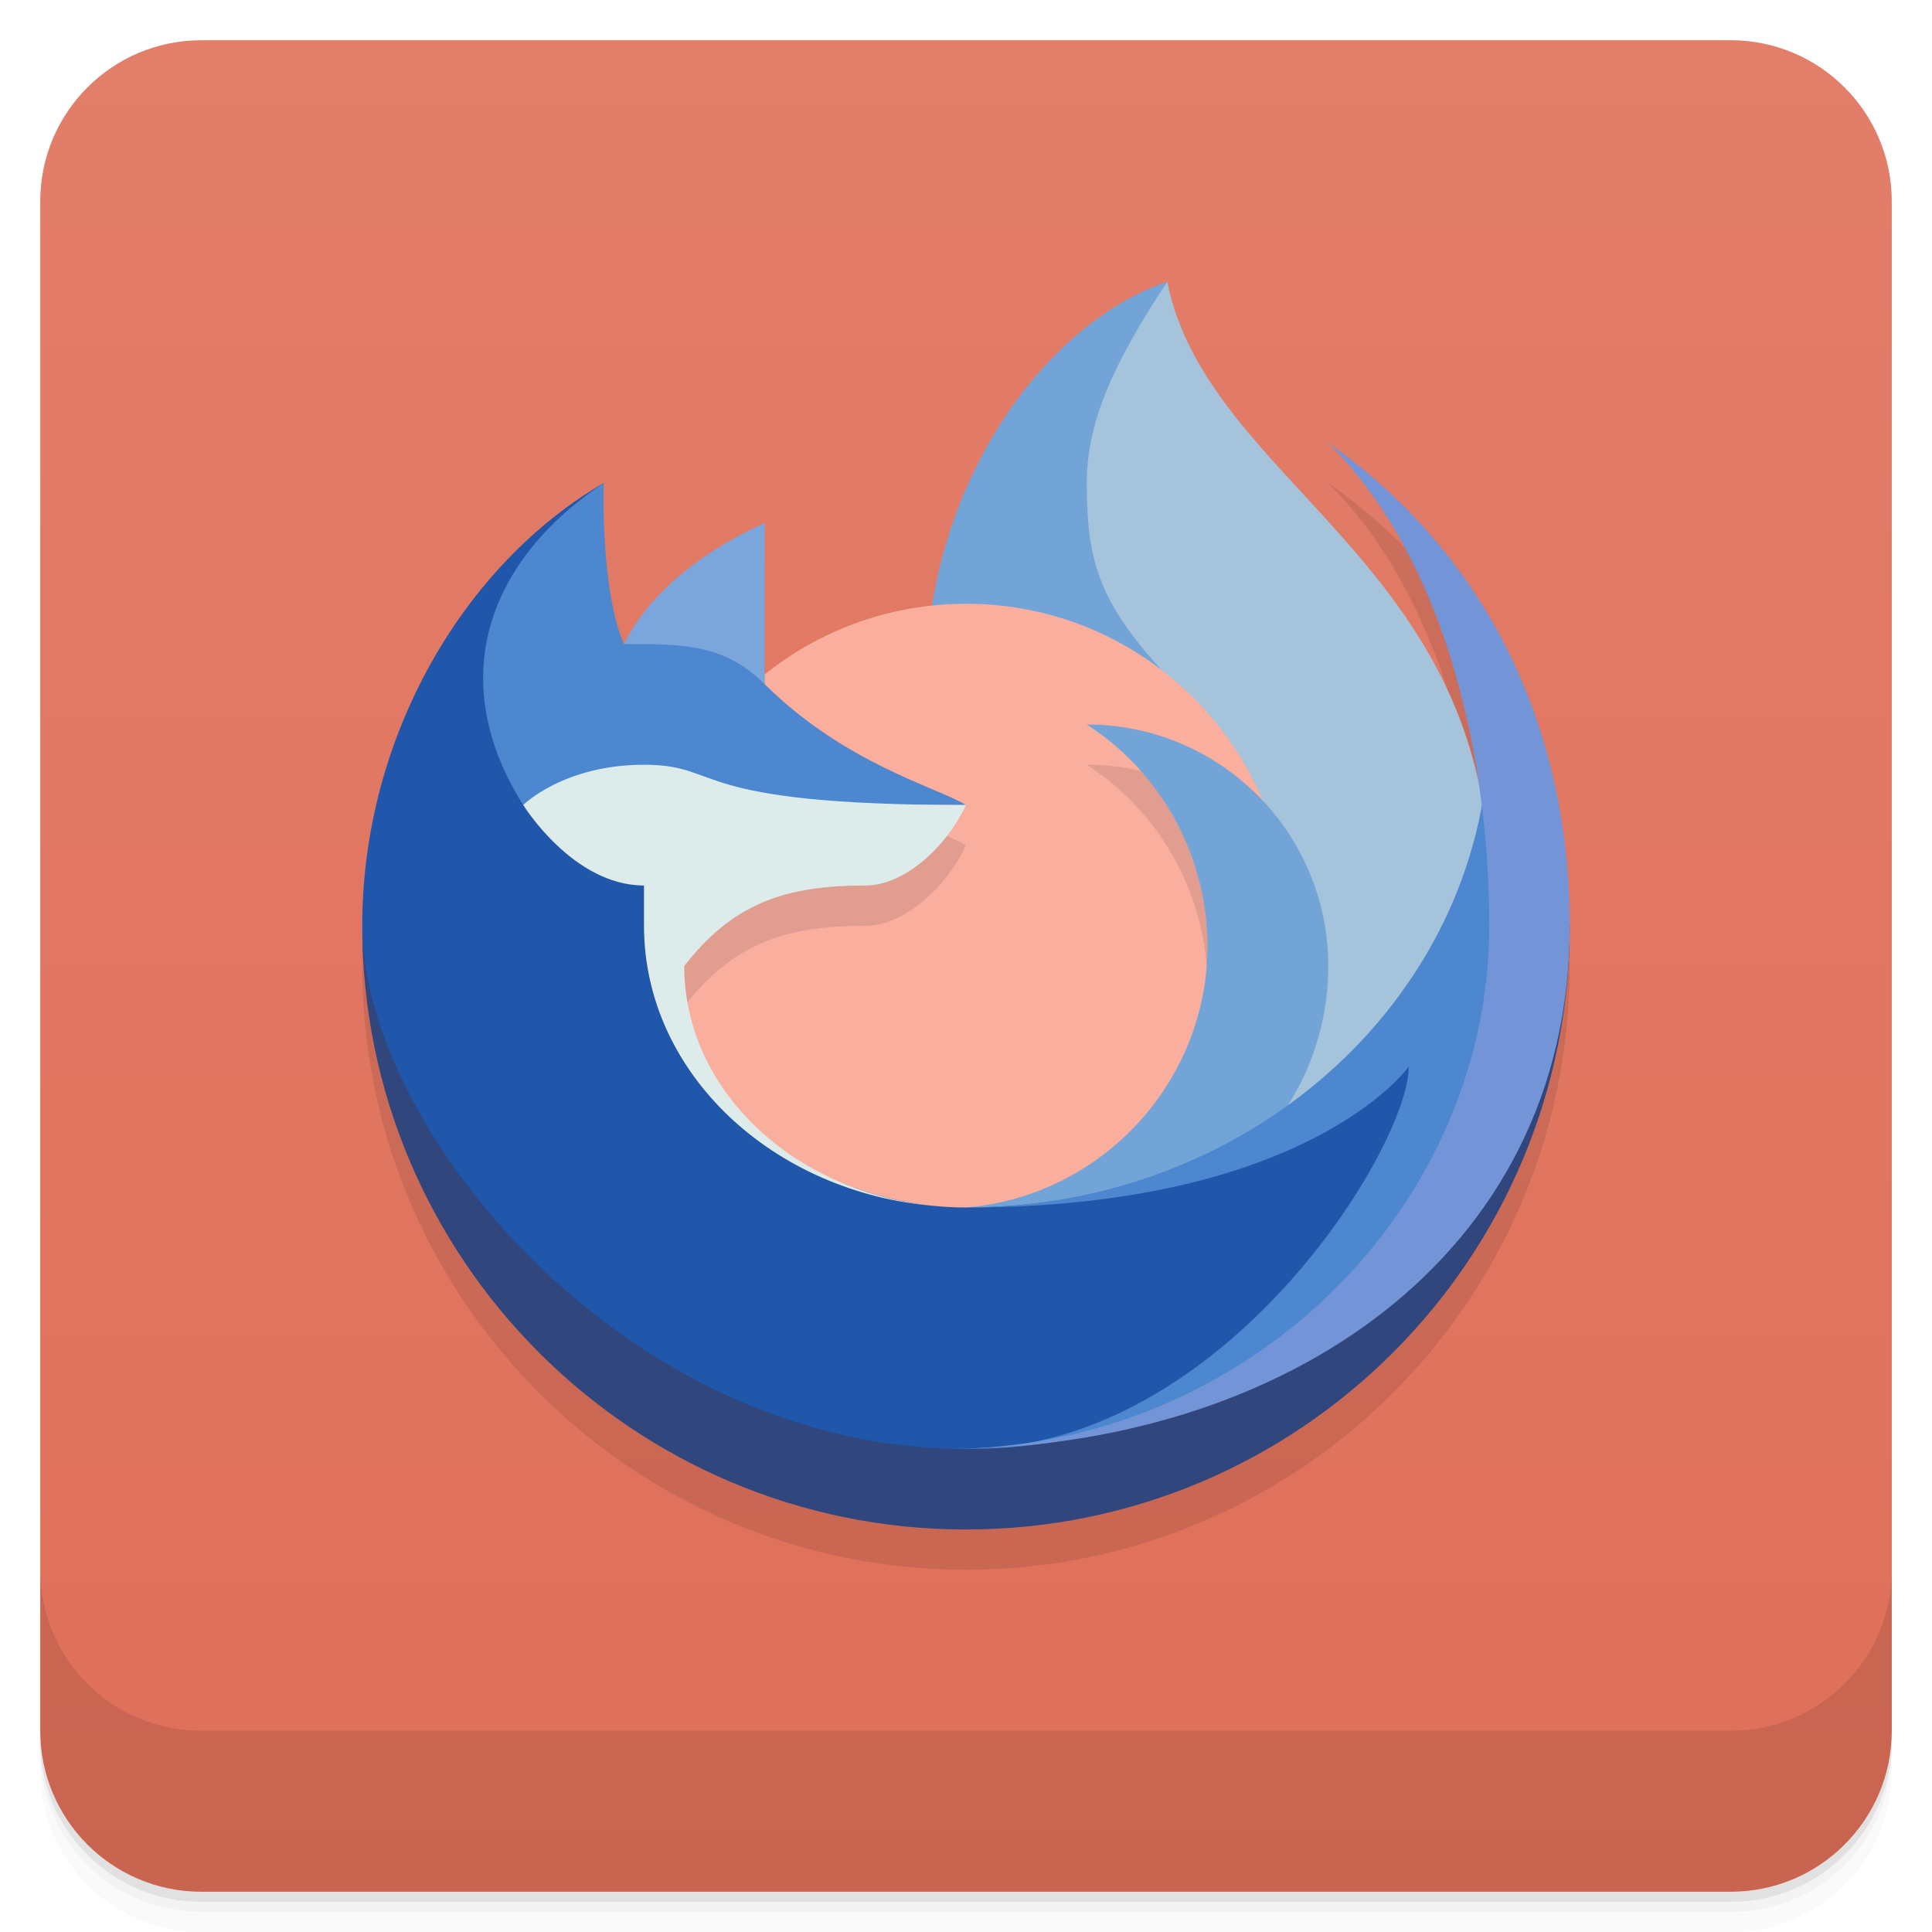
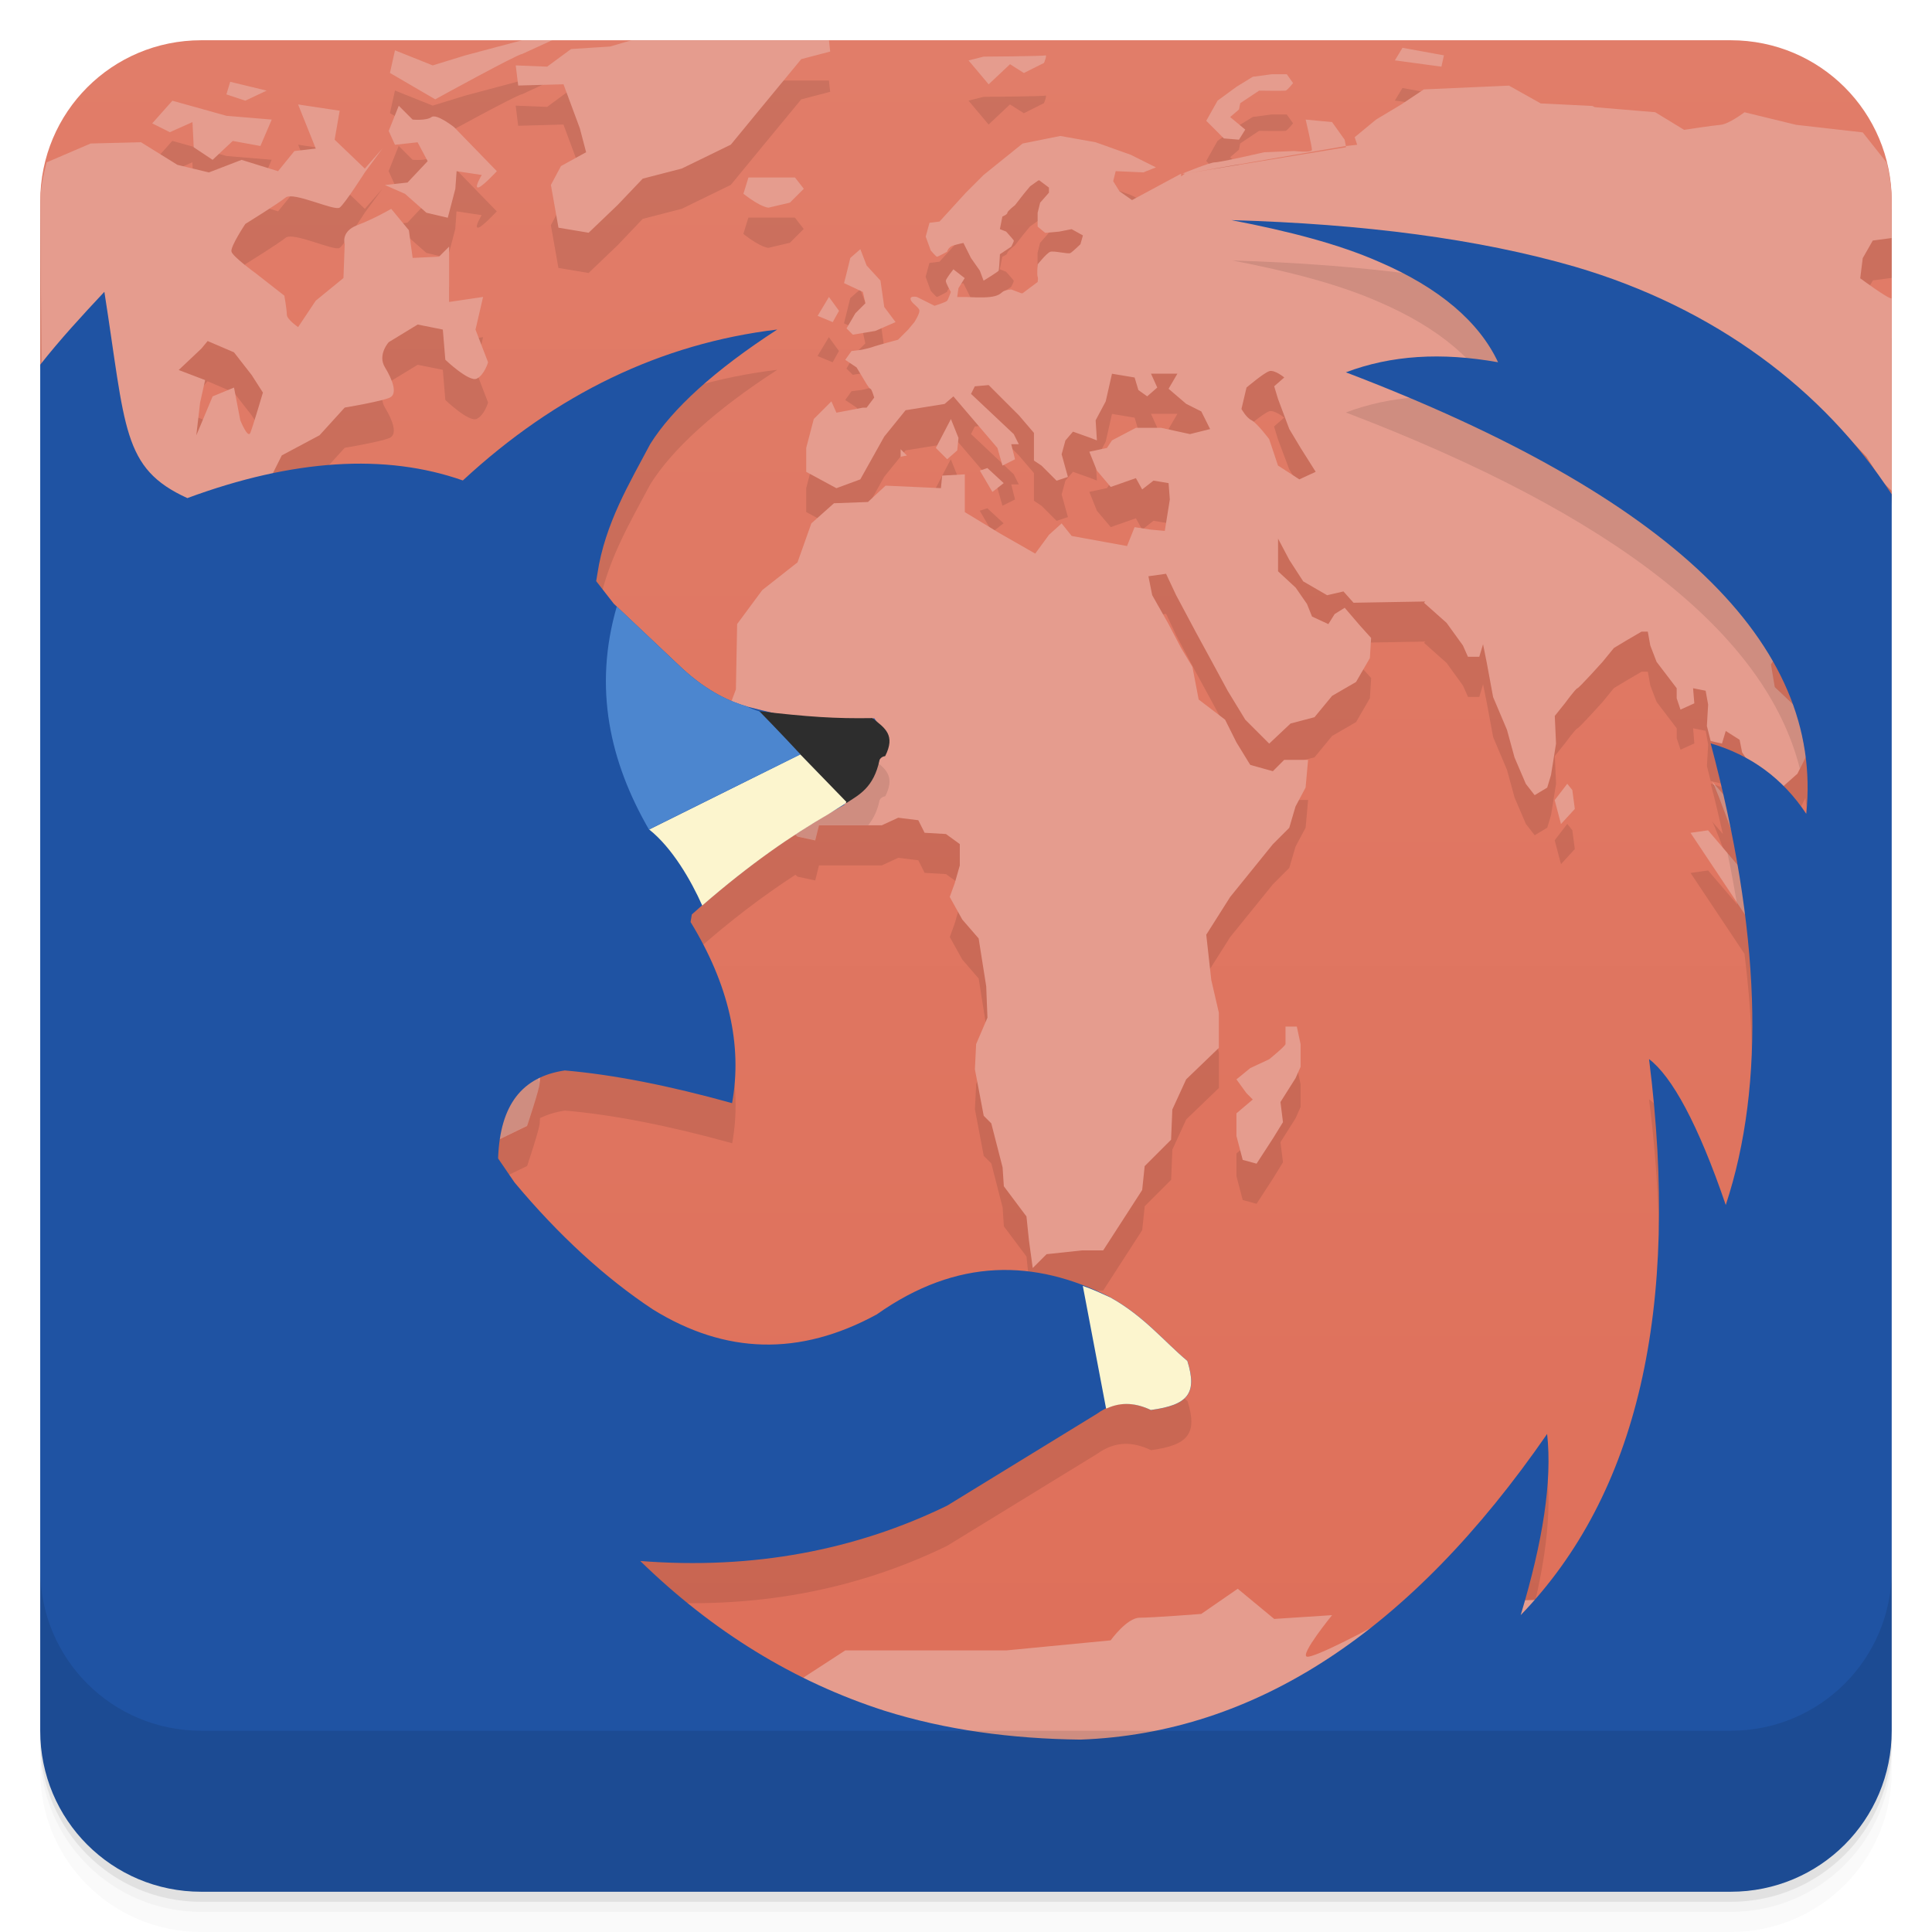
<svg xmlns="http://www.w3.org/2000/svg" version="1.1" viewBox="0 0 48 48">
  <defs>
-     <linearGradient id="linearGradient951" x2="0" y1="1" y2="47" gradientTransform="translate(-48,-48)" gradientUnits="userSpaceOnUse">
-       <stop style="stop-color:#df6f59" offset="0" />
-       <stop style="stop-color:#e27e6a" offset="1" />
+     <linearGradient id="bg" x1="1" x2="47" gradientTransform="rotate(-90,24,24)" gradientUnits="userSpaceOnUse">
+       <stop style="stop-color:#de6e58" offset="0" />
+       <stop style="stop-color:#e17d69" offset="1" tyle="stop-color:#e17d69" />
    </linearGradient>
  </defs>
+   <path d="m5 1c-2.216 0-4 1.784-4 4v4.062l4 35.938 40-2 2-30.717v-7.283c0-2.216-1.784-4-4-4h-38z" style="fill:url(#bg)" />
+   <path d="m16 1.906-0.844 0.25-0.969 0.062-0.594 0.438-0.781-0.031 0.062 0.5 1.125-0.031 0.406 1.094 0.156 0.594-0.625 0.344-0.25 0.469 0.188 1.062 0.75 0.125 0.719-0.688 0.625-0.656 0.969-0.25 1.219-0.594 0.719-0.875 1.031-1.25 0.719-0.188-0.031-0.281h-1.125l-3.469-0.094zm-2.219 0.062-0.812 0.031-1.406 0.375-0.812 0.25-0.938-0.375-0.125 0.562 1.125 0.656s2.045-1.125 2.156-1.125l0.812-0.375zm21.062 0.219-0.188 0.312 1.156 0.156 0.062-0.281-1.031-0.188zm-8.875 0.188c-0.056 0.022-1.531 0.031-1.531 0.031l-0.375 0.094 0.5 0.594 0.531-0.5 0.344 0.219 0.5-0.25s0.088-0.21 0.031-0.188zm5.625 0.469-0.469 0.062-0.406 0.25-0.469 0.344-0.281 0.5 0.438 0.438 0.375 0.031 0.156-0.25-0.375-0.312 0.219-0.188 0.031-0.156 0.469-0.312s0.608 0.008 0.656 0 0.188-0.188 0.188-0.188l-0.156-0.219h-0.375zm-25.875 0.188-0.094 0.312 0.469 0.156 0.531-0.25-0.906-0.219zm31.781 0.094-2.125 0.094-0.562 0.375-0.625 0.375-0.531 0.438 0.062 0.188-0.281 0.031v0.031l-4 0.656 3.998-0.688-0.031-0.156-0.312-0.438-0.656-0.062s0.156 0.667 0.156 0.75-0.438 0.031-0.438 0.031l-0.75 0.031s-1.083 0.25-1.219 0.25c-0.13 0-0.763 0.261-0.812 0.281h0.062l-3.654 2.688 3.561-2.688-1.219 0.656-0.312-0.219-0.156-0.25 0.062-0.25 0.688 0.031 0.312-0.125-0.625-0.312-0.875-0.312-0.875-0.156-0.938 0.188-0.969 0.781-0.438 0.438-0.656 0.719-0.25 0.031-0.094 0.344 0.125 0.344s0.134 0.156 0.156 0.156 0.25-0.125 0.25-0.125 0.027-0.118 0.156-0.156c0.13-0.039 0.25-0.062 0.25-0.062l0.188 0.375 0.219 0.312 0.094 0.25s0.364-0.222 0.375-0.25 0.031-0.406 0.031-0.406l0.281-0.188s0.074-0.134 0.062-0.156-0.188-0.219-0.188-0.219l-0.156-0.062 0.062-0.312s0.125-0.05 0.125-0.094 0.188-0.188 0.188-0.188l0.219-0.281 0.156-0.188 0.219-0.156 0.25 0.188v0.125l-0.219 0.25-0.062 0.25v0.344l0.188 0.156 0.344-0.031 0.312-0.062 0.281 0.156-0.062 0.219s-0.194 0.188-0.25 0.219-0.412-0.062-0.5-0.031-0.312 0.312-0.312 0.312-0.024 0.25 0 0.312c0.009 0.025 0.009 0.064 0 0.125l-0.373 0.281h-0.031l-0.25-0.094s-0.155 0.008-0.219 0.062c-0.064 0.055-0.121 0.102-0.312 0.125s-0.562 0-0.594 0h-0.219l0.031-0.219 0.156-0.25-0.281-0.219s-0.18 0.227-0.188 0.281c-8e-3 0.055 0.125 0.281 0.125 0.281s-0.062 0.18-0.094 0.219c-0.032 0.039-0.312 0.125-0.312 0.125l-0.438-0.219s-0.18-0.039-0.156 0.062 0.219 0.195 0.219 0.281-0.125 0.281-0.125 0.281l-0.156 0.188-0.25 0.25-0.344 0.094s-0.249 0.07-0.312 0.094c-0.064 0.023-0.25 0.062-0.25 0.062l-0.25 0.031-0.156 0.219 0.281 0.188 0.188 0.312s0.124 0.219 0.156 0.219 0.094 0.219 0.094 0.219l-0.188 0.25h-0.094l-0.656 0.125-0.125-0.281-0.438 0.438-0.188 0.719v0.594l0.75 0.406 0.594-0.219 0.594-1.062 0.531-0.656 0.969-0.156 0.219-0.188 1.094 1.281 0.125 0.438 0.312-0.156-0.094-0.375h0.188l-0.125-0.25-1.062-1 0.094-0.188 0.344-0.031 0.75 0.75 0.375 0.438v0.688l0.188 0.125 0.375 0.375 0.281-0.094-0.156-0.562 0.094-0.344 0.188-0.219 0.438 0.156 0.156 0.062-0.031-0.5 0.25-0.469 0.156-0.688 0.562 0.094 0.094 0.312 0.219 0.156 0.25-0.219-0.156-0.344h0.656l-0.219 0.375 0.438 0.375 0.375 0.188 0.219 0.438-0.5 0.125-0.719-0.156h-0.625l-0.594 0.312-0.125 0.188-0.438 0.094 0.188 0.469 0.344 0.406 0.625-0.219 0.156 0.281 0.281-0.219 0.375 0.062 0.031 0.406-0.125 0.781-0.344-0.031-0.406-0.062-0.188 0.469-1.375-0.25-0.25-0.312-0.312 0.281-0.344 0.469-0.875-0.5-0.875-0.531v-0.938l-0.562 0.031-0.031 0.312-1.375-0.062-0.438 0.406-0.844 0.031-0.562 0.5-0.344 0.969-0.875 0.688-0.625 0.844-0.031 1.625-0.107 0.285c-0.357-0.15-0.775-0.391-1.236-0.818l-1.688-1.594-0.438-0.562 0.031-0.188c0.188-1.25 0.809-2.265 1.312-3.219 0.548-0.874 1.6-1.836 3.156-2.844-2.885 0.346-5.491 1.601-7.812 3.75-1.385-0.488-2.968-0.542-4.725-0.176l0.225-0.447 0.938-0.5 0.625-0.688s0.934-0.156 1.125-0.25 0.066-0.438-0.125-0.75 0.094-0.625 0.094-0.625l0.719-0.438 0.625 0.125 0.062 0.75s0.59 0.562 0.781 0.469 0.281-0.406 0.281-0.406l-0.312-0.812 0.188-0.812-0.844 0.125v-1.375l-0.25 0.25-0.656 0.031-0.094-0.688-0.438-0.531s-0.429 0.25-0.844 0.406-0.312 0.469-0.312 0.469l-0.031 0.844-0.688 0.562-0.438 0.656s-0.281-0.188-0.281-0.312-0.062-0.469-0.062-0.469l-0.719-0.562s-0.562-0.406-0.594-0.531 0.344-0.688 0.344-0.688 0.809-0.5 1-0.656 1.216 0.344 1.344 0.25c0.128-0.094 0.625-0.875 0.625-0.875l0.438-0.594-0.438 0.5-0.75-0.719 0.125-0.719-1.031-0.156 0.438 1.094-0.531 0.062-0.406 0.5-0.906-0.281-0.812 0.312-0.781-0.188-0.906-0.562-1.25 0.031-1.094 0.469-0.152-0.061c-7.35e-5 0.01-0.004 0.019-0.004 0.029v4.062l4 35.938 19.359-0.969c-0.823-0.117-1.622-0.291-2.391-0.533-2.238-0.721-4.264-1.965-6.062-3.719 2.806 0.222 5.367-0.273 7.625-1.375l3.719-2.281c0.469-0.336 0.904-0.301 1.344-0.094 0.909-0.124 1.163-0.399 0.906-1.219-0.578-0.484-1.088-1.129-1.938-1.594-1.853-0.929-3.776-0.98-5.781 0.438-1.922 1.047-3.764 0.987-5.562-0.125-1.181-0.781-2.341-1.842-3.438-3.156l-0.406-0.594v-0.031c0.007-0.16 0.022-0.311 0.043-0.453l0.674-0.326s0.312-0.93 0.312-1.062c0-0.011 0.007-0.101 0.008-0.129 0.183-0.087 0.386-0.151 0.619-0.186 1.21 0.104 2.595 0.378 4.156 0.812 0.262-1.442-0.083-2.949-1.031-4.5l0.031-0.188c0.955-0.853 1.791-1.474 2.57-1.982l0.055 0.047 0.438 0.094 0.094-0.375h1.562l0.406-0.188 0.5 0.062 0.156 0.312 0.531 0.031 0.344 0.25v0.531l-0.125 0.438-0.125 0.344 0.312 0.562 0.406 0.469 0.188 1.188 0.031 0.781-0.281 0.656-0.031 0.625 0.219 1.156 0.188 0.188 0.281 1.094 0.031 0.469 0.562 0.75 0.062 0.594 0.094 0.688 0.344-0.344 0.875-0.094h0.531l0.969-1.5 0.062-0.594 0.656-0.656 0.031-0.75 0.344-0.75 0.812-0.781v-0.875l-0.188-0.812-0.125-1.125 0.594-0.938 1.062-1.312 0.406-0.406 0.156-0.531 0.25-0.469 0.062-0.688h-0.594l-0.281 0.281-0.562-0.156-0.344-0.562-0.281-0.562-0.656-0.5-0.156-0.812-0.281-0.469-0.312-0.594-0.406-0.719-0.094-0.469 0.438-0.062 0.25 0.531 0.5 0.938 0.375 0.688 0.406 0.75 0.438 0.719 0.594 0.594 0.531-0.5 0.594-0.156 0.438-0.531 0.594-0.344 0.344-0.594 0.031-0.5-0.281-0.312-0.375-0.438-0.25 0.156-0.156 0.25-0.406-0.188-0.125-0.312-0.281-0.406-0.438-0.406v-0.812l0.281 0.531 0.344 0.531 0.594 0.344 0.406-0.094 0.25 0.281 1.781-0.031-0.031 0.031 0.562 0.5 0.406 0.562 0.125 0.281h0.281l0.094-0.312 0.094 0.469 0.156 0.844 0.344 0.812 0.188 0.688 0.281 0.656 0.219 0.281 0.312-0.188 0.094-0.312 0.125-0.781-0.031-0.688 0.25-0.312s0.265-0.363 0.312-0.375 0.625-0.656 0.625-0.656l0.281-0.344 0.312-0.188 0.375-0.219h0.156l0.062 0.344 0.156 0.406 0.5 0.656v0.25l0.094 0.281 0.344-0.156-0.031-0.375 0.312 0.062 0.062 0.344-0.031 0.531 0.094 0.375 0.281 0.062 0.094-0.312 0.344 0.219 0.062 0.312 0.105 0.158c-0.277-0.152-0.567-0.286-0.887-0.379 0.114 0.427 0.208 0.839 0.303 1.252l-0.271-0.312c0.055 0.065 0.254 0.607 0.451 1.135 0.064 0.315 0.125 0.626 0.178 0.932l-0.725-0.848-0.436 0.062 1.34 2.01c0.353 2.778 0.21 5.192-0.465 7.238-0.687-2.016-1.343-3.2-1.906-3.625 0.785 6.22-0.293 10.818-3.188 13.812 0.548-1.828 0.785-3.319 0.656-4.5-2.657 3.847-5.596 6.217-8.824 7.146l15.387-0.77 1.941-29.803c-0.323-0.485-0.689-0.947-1.082-1.391 0.005 0.005 0.011 4.64e-4 0.016 0.006 0.203 0.215 0.5 0.531 0.5 0.531s0.356 0.559 0.406 0.625c0.018 0.023 0.094 0.097 0.164 0.164l0.055-0.85v-3.877c-0.085 0.017-0.781-0.5-0.781-0.5l0.062-0.5 0.25-0.438 0.469-0.062v-1.688l-0.719-0.938-1.656-0.188-1.281-0.312s-0.391 0.296-0.594 0.312c-0.203 0.017-0.906 0.125-0.906 0.125l-0.719-0.438-1.5-0.125-0.062-0.031-1.281-0.062-0.781-0.438zm-33.219 0.375-0.5 0.562 0.438 0.219 0.562-0.25 0.031 0.625 0.469 0.312 0.5-0.469 0.688 0.125 0.281-0.656-1.125-0.094-1.344-0.375zm5.625 0.125-0.25 0.625 0.156 0.344 0.562-0.062 0.25 0.469-0.5 0.531-0.562 0.062 0.5 0.219 0.531 0.469 0.531 0.125 0.188-0.719 0.031-0.438 0.625 0.094s-0.189 0.312-0.094 0.312 0.469-0.406 0.469-0.406l-1.062-1.094s-0.435-0.344-0.562-0.25-0.469 0.062-0.469 0.062l-0.344-0.344zm8.688 1.781-0.125 0.406c0.454 0.351 0.625 0.344 0.625 0.344l0.531-0.125 0.344-0.344-0.219-0.281h-1.156zm2.781 1.781-0.25 0.219c-0.072 0.305-0.156 0.625-0.156 0.625l0.469 0.219 0.062 0.281-0.25 0.25-0.219 0.375 0.156 0.156 0.562-0.094 0.5-0.219-0.281-0.375-0.094-0.656-0.344-0.375-0.156-0.406zm-0.781 1.188-0.281 0.469 0.375 0.156 0.156-0.281-0.25-0.344zm-15.439 1.094 0.656 0.281 0.438 0.562 0.281 0.438s-0.249 0.844-0.312 1-0.25-0.312-0.25-0.312l-0.156-0.812-0.531 0.219-0.406 0.969 0.094-0.812 0.125-0.562-0.656-0.25 0.562-0.531 0.156-0.188zm26.375 0.75c0.135-0.044 0.375 0.156 0.375 0.156l-0.25 0.219 0.094 0.312 0.281 0.75 0.281 0.469 0.375 0.594-0.406 0.188-0.531-0.344-0.219-0.656s-0.302-0.402-0.438-0.469-0.25-0.281-0.25-0.281l0.125-0.531s0.427-0.362 0.562-0.406zm-7.906 1.188-0.375 0.719 0.281 0.281 0.25-0.219 0.031-0.312-0.188-0.469zm-1.25 0.75v0.188l0.156-0.031-0.156-0.156zm2.156 0.469-0.188 0.062 0.312 0.531 0.281-0.219-0.406-0.375zm19.518 4.799c0.195 0.342 0.344 0.692 0.473 1.043l-0.426-0.404-0.094-0.562 0.047-0.076zm0.807 2.398c0.057 0.458 0.071 0.922 0.021 1.395-0.171-0.258-0.365-0.482-0.57-0.688l0.352-0.311 0.197-0.396zm-5.916 0.646-0.312 0.406 0.156 0.594 0.344-0.375-0.062-0.469-0.125-0.156zm-7 6.031v0.438c-0.023 0.066-0.406 0.375-0.406 0.375l-0.469 0.219-0.344 0.281 0.25 0.344 0.156 0.156-0.406 0.344v0.562l0.156 0.594 0.344 0.094 0.406-0.625 0.25-0.406-0.062-0.5 0.375-0.594 0.125-0.281v-0.562l-0.094-0.438h-0.281z" style="opacity:.1" />
+   <path d="m15.372 15.878c-0.672 2.1-0.252 3.992 0.751 5.731l3.764-1.867c-0.499-0.538-1.018-1.067-1.018-1.067-0.385-0.104-0.879-0.42-1.482-0.978l-1.541-1.462z" style="opacity:.1" />
+   <path d="m12.969 1-1.406 0.375-0.812 0.25-0.938-0.375-0.125 0.562 1.125 0.656s2.045-1.125 2.156-1.125l0.75-0.344h-0.75zm2.719 0-0.531 0.156-0.969 0.062-0.594 0.438-0.781-0.031 0.062 0.5 1.125-0.031 0.406 1.094 0.156 0.594-0.625 0.344-0.25 0.469 0.188 1.062 0.75 0.125 0.719-0.688 0.625-0.656 0.969-0.25 1.219-0.594 0.719-0.875 1.031-1.25 0.719-0.188-0.031-0.281h-4.906zm19.156 0.188-0.188 0.312 1.156 0.156 0.062-0.281-1.031-0.188zm-8.875 0.188c-0.056 0.022-1.531 0.031-1.531 0.031l-0.375 0.094 0.5 0.594 0.531-0.5 0.344 0.219 0.5-0.25s0.088-0.21 0.031-0.188zm5.625 0.469-0.469 0.062-0.406 0.25-0.469 0.344-0.281 0.5 0.438 0.438 0.375 0.031 0.156-0.25-0.375-0.312 0.219-0.188 0.031-0.156 0.469-0.312s0.608 0.008 0.656 0 0.188-0.188 0.188-0.188l-0.156-0.219h-0.375zm-25.875 0.188-0.094 0.312 0.469 0.156 0.531-0.25-0.906-0.219zm31.781 0.094-2.125 0.094-0.562 0.375-0.625 0.375-0.531 0.438 0.062 0.188-0.281 0.031v0.031l-4 0.656-0.094 0.068c-0.001-0.024 0.002-0.044 0-0.068l-1.219 0.656-0.312-0.219-0.156-0.25 0.062-0.25 0.688 0.031 0.312-0.125-0.625-0.312-0.875-0.312-0.875-0.156-0.938 0.188-0.969 0.781-0.438 0.438-0.656 0.719-0.25 0.031-0.094 0.344 0.125 0.344s0.134 0.156 0.156 0.156 0.25-0.125 0.25-0.125 0.027-0.118 0.156-0.156c0.13-0.039 0.25-0.062 0.25-0.062l0.188 0.375 0.219 0.312 0.094 0.25s0.364-0.222 0.375-0.25 0.031-0.406 0.031-0.406l0.281-0.188s0.074-0.134 0.062-0.156-0.188-0.219-0.188-0.219l-0.156-0.062 0.062-0.312s0.125-0.05 0.125-0.094 0.188-0.188 0.188-0.188l0.219-0.281 0.156-0.188 0.219-0.156 0.25 0.188v0.125l-0.219 0.25-0.062 0.25v0.344l0.188 0.156 0.344-0.031 0.312-0.062 0.281 0.156-0.062 0.219s-0.194 0.188-0.25 0.219-0.412-0.062-0.5-0.031-0.312 0.312-0.312 0.312-0.024 0.25 0 0.312c0.009 0.025 0.009 0.064 0 0.125l-0.375 0.281h-0.031l-0.25-0.094s-0.155 0.008-0.219 0.062c-0.064 0.055-0.121 0.102-0.312 0.125s-0.562 0-0.594 0h-0.219l0.031-0.219 0.156-0.25-0.281-0.219s-0.18 0.227-0.188 0.281c-8e-3 0.055 0.125 0.281 0.125 0.281s-0.062 0.18-0.094 0.219c-0.032 0.039-0.312 0.125-0.312 0.125l-0.438-0.219s-0.18-0.039-0.156 0.062 0.219 0.195 0.219 0.281-0.125 0.281-0.125 0.281l-0.156 0.188-0.25 0.25-0.344 0.094s-0.249 0.07-0.312 0.094c-0.064 0.023-0.25 0.062-0.25 0.062l-0.25 0.031-0.156 0.219 0.281 0.188 0.188 0.312s0.124 0.219 0.156 0.219 0.094 0.219 0.094 0.219l-0.188 0.25h-0.094l-0.656 0.125-0.125-0.281-0.438 0.438-0.188 0.719v0.594l0.75 0.406 0.594-0.219 0.594-1.062 0.531-0.656 0.969-0.156 0.219-0.188 1.094 1.281 0.125 0.438 0.312-0.156-0.094-0.375h0.188l-0.125-0.25-1.062-1 0.094-0.188 0.344-0.031 0.75 0.75 0.375 0.438v0.688l0.188 0.125 0.375 0.375 0.281-0.094-0.156-0.562 0.094-0.344 0.188-0.219 0.438 0.156 0.156 0.062-0.031-0.5 0.25-0.469 0.156-0.688 0.562 0.094 0.094 0.312 0.219 0.156 0.25-0.219-0.156-0.344h0.656l-0.219 0.375 0.438 0.375 0.375 0.188 0.219 0.438-0.5 0.125-0.719-0.156h-0.625l-0.594 0.312-0.125 0.188-0.438 0.094 0.188 0.469 0.344 0.406 0.625-0.219 0.156 0.281 0.281-0.219 0.375 0.062 0.031 0.406-0.125 0.781-0.344-0.031-0.406-0.062-0.188 0.469-1.375-0.25-0.25-0.312-0.312 0.281-0.344 0.469-0.875-0.5-0.875-0.531v-0.938l-0.562 0.031-0.031 0.312-1.375-0.062-0.438 0.406-0.844 0.031-0.562 0.5-0.344 0.969-0.875 0.688-0.625 0.844-0.031 1.625-0.188 0.5-0.062 0.594 0.375 0.656 0.219 0.625 0.75 0.906 0.438 0.375 0.438 0.094 0.094-0.375h1.562l0.406-0.188 0.5 0.062 0.156 0.312 0.531 0.031 0.344 0.25v0.531l-0.125 0.438-0.125 0.344 0.312 0.562 0.406 0.469 0.188 1.188 0.031 0.781-0.281 0.656-0.031 0.625 0.219 1.156 0.188 0.188 0.281 1.094 0.031 0.469 0.562 0.75 0.062 0.594 0.094 0.688 0.344-0.344 0.875-0.094h0.531l0.969-1.5 0.062-0.594 0.656-0.656 0.031-0.75 0.344-0.75 0.812-0.781v-0.875l-0.188-0.812-0.125-1.125 0.594-0.938 1.062-1.312 0.406-0.406 0.156-0.531 0.25-0.469 0.062-0.688h-0.594l-0.281 0.281-0.562-0.156-0.344-0.562-0.281-0.562-0.656-0.5-0.156-0.812-0.281-0.469-0.312-0.594-0.406-0.719-0.094-0.469 0.438-0.062 0.25 0.531 0.5 0.938 0.375 0.688 0.406 0.75 0.438 0.719 0.594 0.594 0.531-0.5 0.594-0.156 0.438-0.531 0.594-0.344 0.344-0.594 0.031-0.5-0.281-0.312-0.375-0.438-0.25 0.156-0.156 0.25-0.406-0.188-0.125-0.312-0.281-0.406-0.438-0.406v-0.812l0.281 0.531 0.344 0.531 0.594 0.344 0.406-0.094 0.25 0.281 1.781-0.031-0.031 0.031 0.562 0.5 0.406 0.562 0.125 0.281h0.281l0.094-0.312 0.094 0.469 0.156 0.844 0.344 0.812 0.188 0.688 0.281 0.656 0.219 0.281 0.312-0.188 0.094-0.312 0.125-0.781-0.031-0.688 0.25-0.312s0.265-0.363 0.312-0.375 0.625-0.656 0.625-0.656l0.281-0.344 0.312-0.188 0.375-0.219h0.156l0.062 0.344 0.156 0.406 0.5 0.656v0.25l0.094 0.281 0.344-0.156-0.031-0.375 0.312 0.062 0.062 0.344-0.031 0.531 0.094 0.375 0.281 0.062 0.094-0.312 0.344 0.219 0.062 0.312 0.312 0.469 0.312 0.344 0.219 0.188 0.531-0.469 0.219-0.438-0.094-0.5-0.094-0.656-0.594-0.562-0.094-0.562 0.25-0.406s0.16-0.322 0.312-0.156 0.224 0.193 0.156 0.375-0.188 0.594-0.188 0.594l0.375 0.156 0.156-0.531-0.156-0.375 0.375-0.156 0.688-0.344 0.438-0.531 0.344-0.812-0.031-0.594-0.344-0.781-0.688-0.812-0.438-0.406-0.219-0.625 0.406-0.094s0.235-0.403 0.438-0.188 0.5 0.531 0.5 0.531 0.356 0.559 0.406 0.625c0.024 0.031 0.122 0.125 0.219 0.219v-4.781c-0.085 0.017-0.781-0.5-0.781-0.5l0.062-0.5 0.25-0.438 0.469-0.062v-0.906c0-0.333-0.049-0.66-0.125-0.969l-0.594-0.75-1.656-0.188-1.281-0.312s-0.391 0.296-0.594 0.312c-0.203 0.017-0.906 0.125-0.906 0.125l-0.719-0.438-1.5-0.125-0.062-0.031-1.281-0.062-0.781-0.438zm-8.062 2.188 4-0.688-0.031-0.156-0.312-0.438-0.656-0.062s0.156 0.667 0.156 0.75-0.438 0.031-0.438 0.031l-0.75 0.031s-1.083 0.25-1.219 0.25c-0.13 0-0.763 0.261-0.812 0.281h0.062zm-25.156-1.812-0.5 0.562 0.438 0.219 0.562-0.25 0.031 0.625 0.469 0.312 0.5-0.469 0.688 0.125 0.281-0.656-1.125-0.094-1.344-0.375zm3.125 0.094 0.438 1.094-0.531 0.062-0.406 0.5-0.906-0.281-0.812 0.312-0.781-0.188-0.906-0.562-1.25 0.031-1.094 0.469c-0.077 0.312-0.156 0.632-0.156 0.969 3e-4 -5e-5 0.062 9.562 0.062 9.562l0.719-0.5 0.562-0.188h0.812l1.125-0.25 0.406 0.531-0.062 0.625 0.469 0.406 0.062-0.438s-0.03-0.719-0.094-0.906 0.562-0.625 0.562-0.625l0.5-0.625 0.594-0.719 0.281-0.562 0.938-0.5 0.625-0.688s0.934-0.156 1.125-0.25 0.066-0.438-0.125-0.75 0.094-0.625 0.094-0.625l0.719-0.438 0.625 0.125 0.062 0.75s0.59 0.562 0.781 0.469 0.281-0.406 0.281-0.406l-0.312-0.812 0.188-0.812-0.844 0.125v-1.375l-0.25 0.25-0.656 0.031-0.094-0.688-0.438-0.531s-0.429 0.25-0.844 0.406-0.312 0.469-0.312 0.469l-0.031 0.844-0.688 0.562-0.438 0.656s-0.281-0.188-0.281-0.312-0.062-0.469-0.062-0.469l-0.719-0.562s-0.562-0.406-0.594-0.531 0.344-0.688 0.344-0.688 0.809-0.5 1-0.656 1.216 0.344 1.344 0.25c0.128-0.094 0.625-0.875 0.625-0.875l0.438-0.594-0.438 0.5-0.75-0.719 0.125-0.719-1.031-0.156zm2.5 0.031-0.25 0.625 0.156 0.344 0.562-0.062 0.25 0.469-0.5 0.531-0.562 0.062 0.5 0.219 0.531 0.469 0.531 0.125 0.188-0.719 0.031-0.438 0.625 0.094s-0.189 0.312-0.094 0.312 0.469-0.406 0.469-0.406l-1.062-1.094s-0.435-0.344-0.562-0.25-0.469 0.062-0.469 0.062l-0.344-0.344zm8.688 1.781-0.125 0.406c0.454 0.351 0.625 0.344 0.625 0.344l0.531-0.125 0.344-0.344-0.219-0.281h-1.156zm2.781 1.781-0.25 0.219c-0.072 0.305-0.156 0.625-0.156 0.625l0.469 0.219 0.062 0.281-0.25 0.25-0.219 0.375 0.156 0.156 0.562-0.094 0.5-0.219-0.281-0.375-0.094-0.656-0.344-0.375-0.156-0.406zm-0.781 1.188-0.281 0.469 0.375 0.156 0.156-0.281-0.25-0.344zm-15.438 1.094 0.656 0.281 0.438 0.562 0.281 0.438s-0.249 0.844-0.312 1-0.25-0.312-0.25-0.312l-0.156-0.812-0.531 0.219-0.406 0.969 0.094-0.812 0.125-0.562-0.656-0.25 0.562-0.531 0.156-0.188zm26.375 0.75c0.135-0.044 0.375 0.156 0.375 0.156l-0.25 0.219 0.094 0.312 0.281 0.75 0.281 0.469 0.375 0.594-0.406 0.188-0.531-0.344-0.219-0.656s-0.302-0.402-0.438-0.469-0.25-0.281-0.25-0.281l0.125-0.531s0.427-0.362 0.562-0.406zm-7.906 1.188-0.375 0.719 0.281 0.281 0.25-0.219 0.031-0.312-0.188-0.469zm-1.25 0.75v0.188l0.156-0.031-0.156-0.156zm2.156 0.469-0.188 0.062 0.312 0.531 0.281-0.219-0.406-0.375zm-17.646 7.262c-3.83-0.316-1.645 8.413 4.771 10.645l0.469-1.094 0.969-0.469s0.312-0.93 0.312-1.062 0.094-1.531 0.094-1.531l0.75-1.031c-3.446-3.825-5.867-5.333-7.365-5.457zm35.646 0.52c0.113 0.133 0.816 2.219 0.906 2.219s0.625 0.062 0.625 0.062l-0.281-0.844-1.25-1.438zm-3.594 0.062-0.312 0.406 0.156 0.594 0.344-0.375-0.062-0.469-0.125-0.156zm3.5 1.156-0.438 0.062 2 3 0.531 0.594 1.312 0.062 0.812 0.25-0.875-0.625-1.25-0.344-0.312-1.156-0.688-0.562-1.094-1.281zm-10.5 4.875v0.438c-0.023 0.066-0.406 0.375-0.406 0.375l-0.469 0.219-0.344 0.281 0.25 0.344 0.156 0.156-0.406 0.344v0.562l0.156 0.594 0.344 0.094 0.406-0.625 0.25-0.406-0.062-0.5 0.375-0.594 0.125-0.281v-0.562l-0.094-0.438h-0.281zm-1.188 13.969-0.906 0.625s-1.216 0.094-1.531 0.094-0.719 0.562-0.719 0.562l-2.594 0.25h-4l-1.25 0.812-0.281 0.031 0.531 3.156 15 0.453 5.5-5.797-3.312 0.125-3.062 0.625s-1.476 0.794-1.656 0.75c-0.18-0.044 0.625-1.031 0.625-1.031l-1.438 0.094-0.906-0.75z" style="fill:#e59c8e" />
+   <path d="m30.594 6.467v0.002c4e-3 1.151e-4 0.008-1.159e-4 0.012 0-0.004-8.018e-4 -0.008-0.001-0.012-0.002zm0.012 0.002c1.432 0.276 2.659 0.596 3.644 1.029 1.522 0.652 2.504 1.507 2.969 2.5-1.413-0.252-2.655-0.175-3.781 0.25 6.691 2.551 10.439 5.505 11.279 8.85l0.158-0.316-0.094-0.5-0.094-0.656-0.594-0.562-0.094-0.562 0.25-0.406s0.16-0.322 0.312-0.156 0.224 0.193 0.156 0.375-0.188 0.594-0.188 0.594l0.375 0.156 0.156-0.531c2.22-2.126 1.056-2.691-0.031-5.438l0.119-0.027c-1.584-1.528-3.61-2.734-6.025-3.441-2.388-0.691-5.244-1.062-8.52-1.156zm-12.477 11.92 0.277 0.486 0.219 0.625 0.75 0.906 0.438 0.375 0.438 0.094 0.094-0.375h1.227c0.117-0.148 0.222-0.334 0.283-0.627 0.03-0.049 0.07-0.08 0.139-0.09 0.231-0.458 0.047-0.65-0.219-0.859-0.027-0.037-0.023-0.037-0.055-0.082-0.013 0.003-0.026 3e-3 -0.039 0.006-0.004-0.003-0.006-0.005-0.01-0.008-0.834 0.013-1.505-0.032-2.523-0.145-0.194-0.046-0.386-0.093-0.553-0.135-0.138-0.039-0.297-0.099-0.465-0.172zm-7.129 12.736 0.656-1.594 0.469-1.094 0.969-0.469s0.312-0.93 0.312-1.062c-5.559-18.438-13.114 5.557-2.406 4.219zm31.564-11.633c0.149 0.261 0.786 2.133 0.873 2.133 0.09 0 0.625 0.062 0.625 0.062l-0.281-0.844-1.156-1.328c-0.021-0.007-0.039-0.017-0.061-0.023zm0.352 1.693c0.09 0.418 0.162 0.822 0.232 1.225l0.852 1.277 0.531 0.594 1.312 0.062 0.812 0.25-0.875-0.625-1.25-0.344-0.312-1.156-0.688-0.562z" style="opacity:.1" />
+   <path d="m30.594 5.469c1.438 0.277 2.668 0.597 3.656 1.031 1.522 0.652 2.504 1.507 2.969 2.5-1.413-0.252-2.655-0.175-3.781 0.25 8.072 3.078 11.877 6.74 11.438 10.969-0.588-0.884-1.377-1.458-2.375-1.75 1.235 4.639 1.373 8.445 0.375 11.469-0.687-2.016-1.343-3.2-1.906-3.625 0.785 6.22-0.293 10.819-3.188 13.813 0.548-1.828 0.785-3.319 0.656-4.5-3.399 4.92-7.256 7.436-11.594 7.594-1.714-0.02-3.353-0.24-4.875-0.719-2.238-0.721-4.264-1.965-6.062-3.719 2.806 0.222 5.367-0.273 7.625-1.375l3.719-2.281c0.469-0.336 0.904-0.301 1.344-0.094 0.909-0.124 1.163-0.399 0.906-1.219-0.578-0.484-1.088-1.129-1.938-1.594-1.853-0.929-3.776-0.98-5.781 0.438-1.922 1.047-3.764 0.987-5.562-0.125-1.181-0.781-2.341-1.842-3.438-3.156l-0.406-0.594v-0.031c0.054-1.299 0.589-1.998 1.656-2.156 1.21 0.104 2.595 0.378 4.156 0.812 0.262-1.442-0.083-2.949-1.031-4.5l0.031-0.188c1.467-1.309 2.67-2.106 3.781-2.719 0.4-0.524 0.584-0.687 0.875-1.156-0.064-0.138 0.072-0.225 0.156-0.156 0.089-0.395 0.084-0.335-0.281-0.844-1.077 0.257-2.3-0.074-3.125-0.281-0.425-0.119-0.999-0.361-1.656-0.969l-1.688-1.594-0.438-0.562 0.031-0.188c0.188-1.25 0.809-2.265 1.312-3.219 0.548-0.874 1.6-1.836 3.156-2.844-2.885 0.346-5.491 1.601-7.812 3.75-1.922-0.677-4.221-0.531-6.844 0.438-1.63-0.741-1.529-1.736-2.062-5.125-0.558 0.596-1.099 1.183-1.594 1.812v33.938c0 2.216 1.784 4 4 4h38c2.216 0 4-1.784 4-4v-30.719c-1.684-2.587-4.384-4.634-7.875-5.656-2.391-0.692-5.251-1.062-8.531-1.156z" style="fill:#1f53a3" />
+   <path d="m26.902 31.947 0.578 3.047c0.008-0.004 0.017-0.002 0.025-0.006 0.373-0.168 0.729-0.126 1.088 0.043 0.909-0.124 1.163-0.399 0.906-1.219-0.572-0.479-1.08-1.115-1.914-1.578-0.217-0.099-0.426-0.198-0.684-0.287z" style="fill:#fcf5ce" />
+   <path d="m18.85 17.669 2.179 2.282c0.306-0.203 0.677-0.371 0.825-1.077 0.03-0.049 0.069-0.079 0.138-0.089 0.262-0.519 0-0.697-0.321-0.944-0.924 0.015-1.591-0.03-2.821-0.173z" style="fill:#2d2d2d" />
+   <path d="m19.883 18.742-3.754 1.867c0.573 0.455 1.039 1.262 1.318 1.889 1.193-1.036 2.215-1.738 3.156-2.283 0.131-0.082 0.257-0.165 0.391-0.246 0.014-0.019 0.021-0.027 0.035-0.045l-1.147-1.182z" style="fill:#fcf5ce" />
+   <path d="m15.324 15.068c-0.587 2.023-0.174 3.855 0.799 5.541l3.764-1.867c-0.499-0.538-1.018-1.068-1.018-1.068-0.102-0.028-0.213-0.071-0.33-0.129-0.419-0.124-0.97-0.367-1.602-0.951l-1.613-1.525z" style="fill:#4c86cf" />
  <path d="m1 43v0.25c0 2.216 1.784 4 4 4h38c2.216 0 4-1.784 4-4v-0.25c0 2.216-1.784 4-4 4h-38c-2.216 0-4-1.784-4-4zm0 0.5v0.5c0 2.216 1.784 4 4 4h38c2.216 0 4-1.784 4-4v-0.5c0 2.216-1.784 4-4 4h-38c-2.216 0-4-1.784-4-4z" style="opacity:.02" />
-   <path d="m1 43.25v0.25c0 2.216 1.784 4 4 4h38c2.216 0 4-1.784 4-4v-0.25c0 2.216-1.784 4-4 4h-38c-2.216 0-4-1.784-4-4z" style="opacity:.05" />
-   <path d="m1 43v0.25c0 2.216 1.784 4 4 4h38c2.216 0 4-1.784 4-4v-0.25c0 2.216-1.784 4-4 4h-38c-2.216 0-4-1.784-4-4z" style="opacity:.1" />
-   <rect transform="scale(-1)" x="-47" y="-47" width="46" height="46" rx="4" style="fill:url(#linearGradient951)" />
-   <path d="m1 39v4c0 2.216 1.784 4 4 4h38c2.216 0 4-1.784 4-4v-4c0 2.216-1.784 4-4 4h-38c-2.216 0-4-1.784-4-4z" style="opacity:.1" />
-   <path d="m29 8c-2.597 0.866-5.191 3.981-5.842 8.045-1.521 0.161-2.964 0.755-4.158 1.711v-3.756s-2.518 1-3.5 3c-0.59-1.361-0.5-4-0.5-4-3.45 2-6 6.279-6 11-1.27e-4 8.284 6.716 15 15 15s15-6.716 15-15c-1.31e-4 -4.873-2.02-9.189-6-12 2.112 2.112 3.219 5.215 3.697 8.264-1.353-5.811-6.822-7.889-7.697-12.264z" style="opacity:.1" />
-   <path d="m25 12 4-5c1 5 8 7 8 15v5l-14 4z" style="fill:#a5c3da" />
-   <path d="m23 17c0-5 3-9 6-10-1.324 2-2 3.478-2 5 0 2 0.33 3 2 4.8z" style="fill:#73a4d7" />
-   <path d="m32 23a8 8 0 0 1-8 8 8 8 0 0 1-8-8 8 8 0 0 1 8-8 8 8 0 0 1 8 8z" style="fill:#f9ae9e" />
-   <path d="m19 13s-2.518 1-3.5 3l1.5 1h2z" style="fill:#7aa6dc" />
-   <path d="m16 23 1 2c1.203-1.55 2.5-2 4.5-2 1 0 2.037-1 2.5-2-0.183-0.111-0.463-0.231-0.811-0.379-1.042-0.443-2.693-1.137-4.189-2.621zm11-4c1.862 1.196 3 3.287 3 5.5l1.855-3.016c-1.09-1.503-2.856-2.484-4.856-2.484z" style="opacity:.1" />
-   <path d="m27 18c1.862 1.196 3 3.287 3 5.5 4.86e-4 3.381-2.63 6.22-6 6.5l3 1 3.5-2c1.5-1 2.5-2.913 2.5-5 0-3.314-2.686-6-6-6z" style="fill:#73a4d7" />
-   <path d="m15 12c-3.45 2-6 6.279-6 11 0 6 5 14 15 14 6.397 0 12-10 12-12 0 0-5 5-12 5-2.267 0-4.414-0.986-5.757-2.359-1.124-1.15-2.133-2.728-1.942-4.641l0.699-3-3-2z" style="fill:#2057ab" />
-   <path d="m37 18c0 6.627-5.82 12-13 12 8.527 0 11-3.5 11-3.5 0 2-4.603 9.5-11 9.5v1c8.284 0 14-9 14-14z" style="fill:#4c87cf" />
-   <path d="m15 12c-3 2-3.9 5-2 8h11c-0.732-0.445-3.004-1.022-5-3-1.004-0.996-2-1-3.5-1-0.59-1.361-0.5-4-0.5-4z" style="fill:#4c87cf" />
-   <path d="m37.5 23c0 7-6 13-13.5 13-8.5 0-15-8-15-13 0 8.284 6.716 15 15 15s15-6.716 15-15z" style="fill:#30467c" />
-   <path d="m16 19c-2 0-3 1-3 1s1.232 2 3 2v1c0 3.651 3.195 6.644 7.271 6.967-3.523-0.313-6.271-2.864-6.271-5.967 1.203-1.55 2.5-2 4.5-2 1 0 2.037-1 2.5-2-7 0-6-1-8-1z" style="fill:#ddeceb" />
-   <path d="m33 11c3 3 4 8 4 12 0 7-6 13-13.5 13 8.284 0 15.5-4.716 15.5-13-3.53e-4 -4.873-2.02-9.189-6-12z" style="fill:#7394d7" />
+   <path d="m1 43.25v0.25c0 2.216 1.784 4 4 4h38c2.216 0 4-1.784 4-4v-0.25c0 2.216-1.784 4-4 4h-38c-2.216 0-4-1.784-4-4z" opacity=".05" />
+   <path d="m1 43v0.25c0 2.216 1.784 4 4 4h38c2.216 0 4-1.784 4-4v-0.25c0 2.216-1.784 4-4 4h-38c-2.216 0-4-1.784-4-4z" opacity=".1" />
+   <g transform="translate(0 -1004.4)">
+     <path d="m1 1043.4v4c0 2.216 1.784 4 4 4h38c2.216 0 4-1.784 4-4v-4c0 2.216-1.784 4-4 4h-38c-2.216 0-4-1.784-4-4z" opacity=".1" />
+   </g>
</svg>
